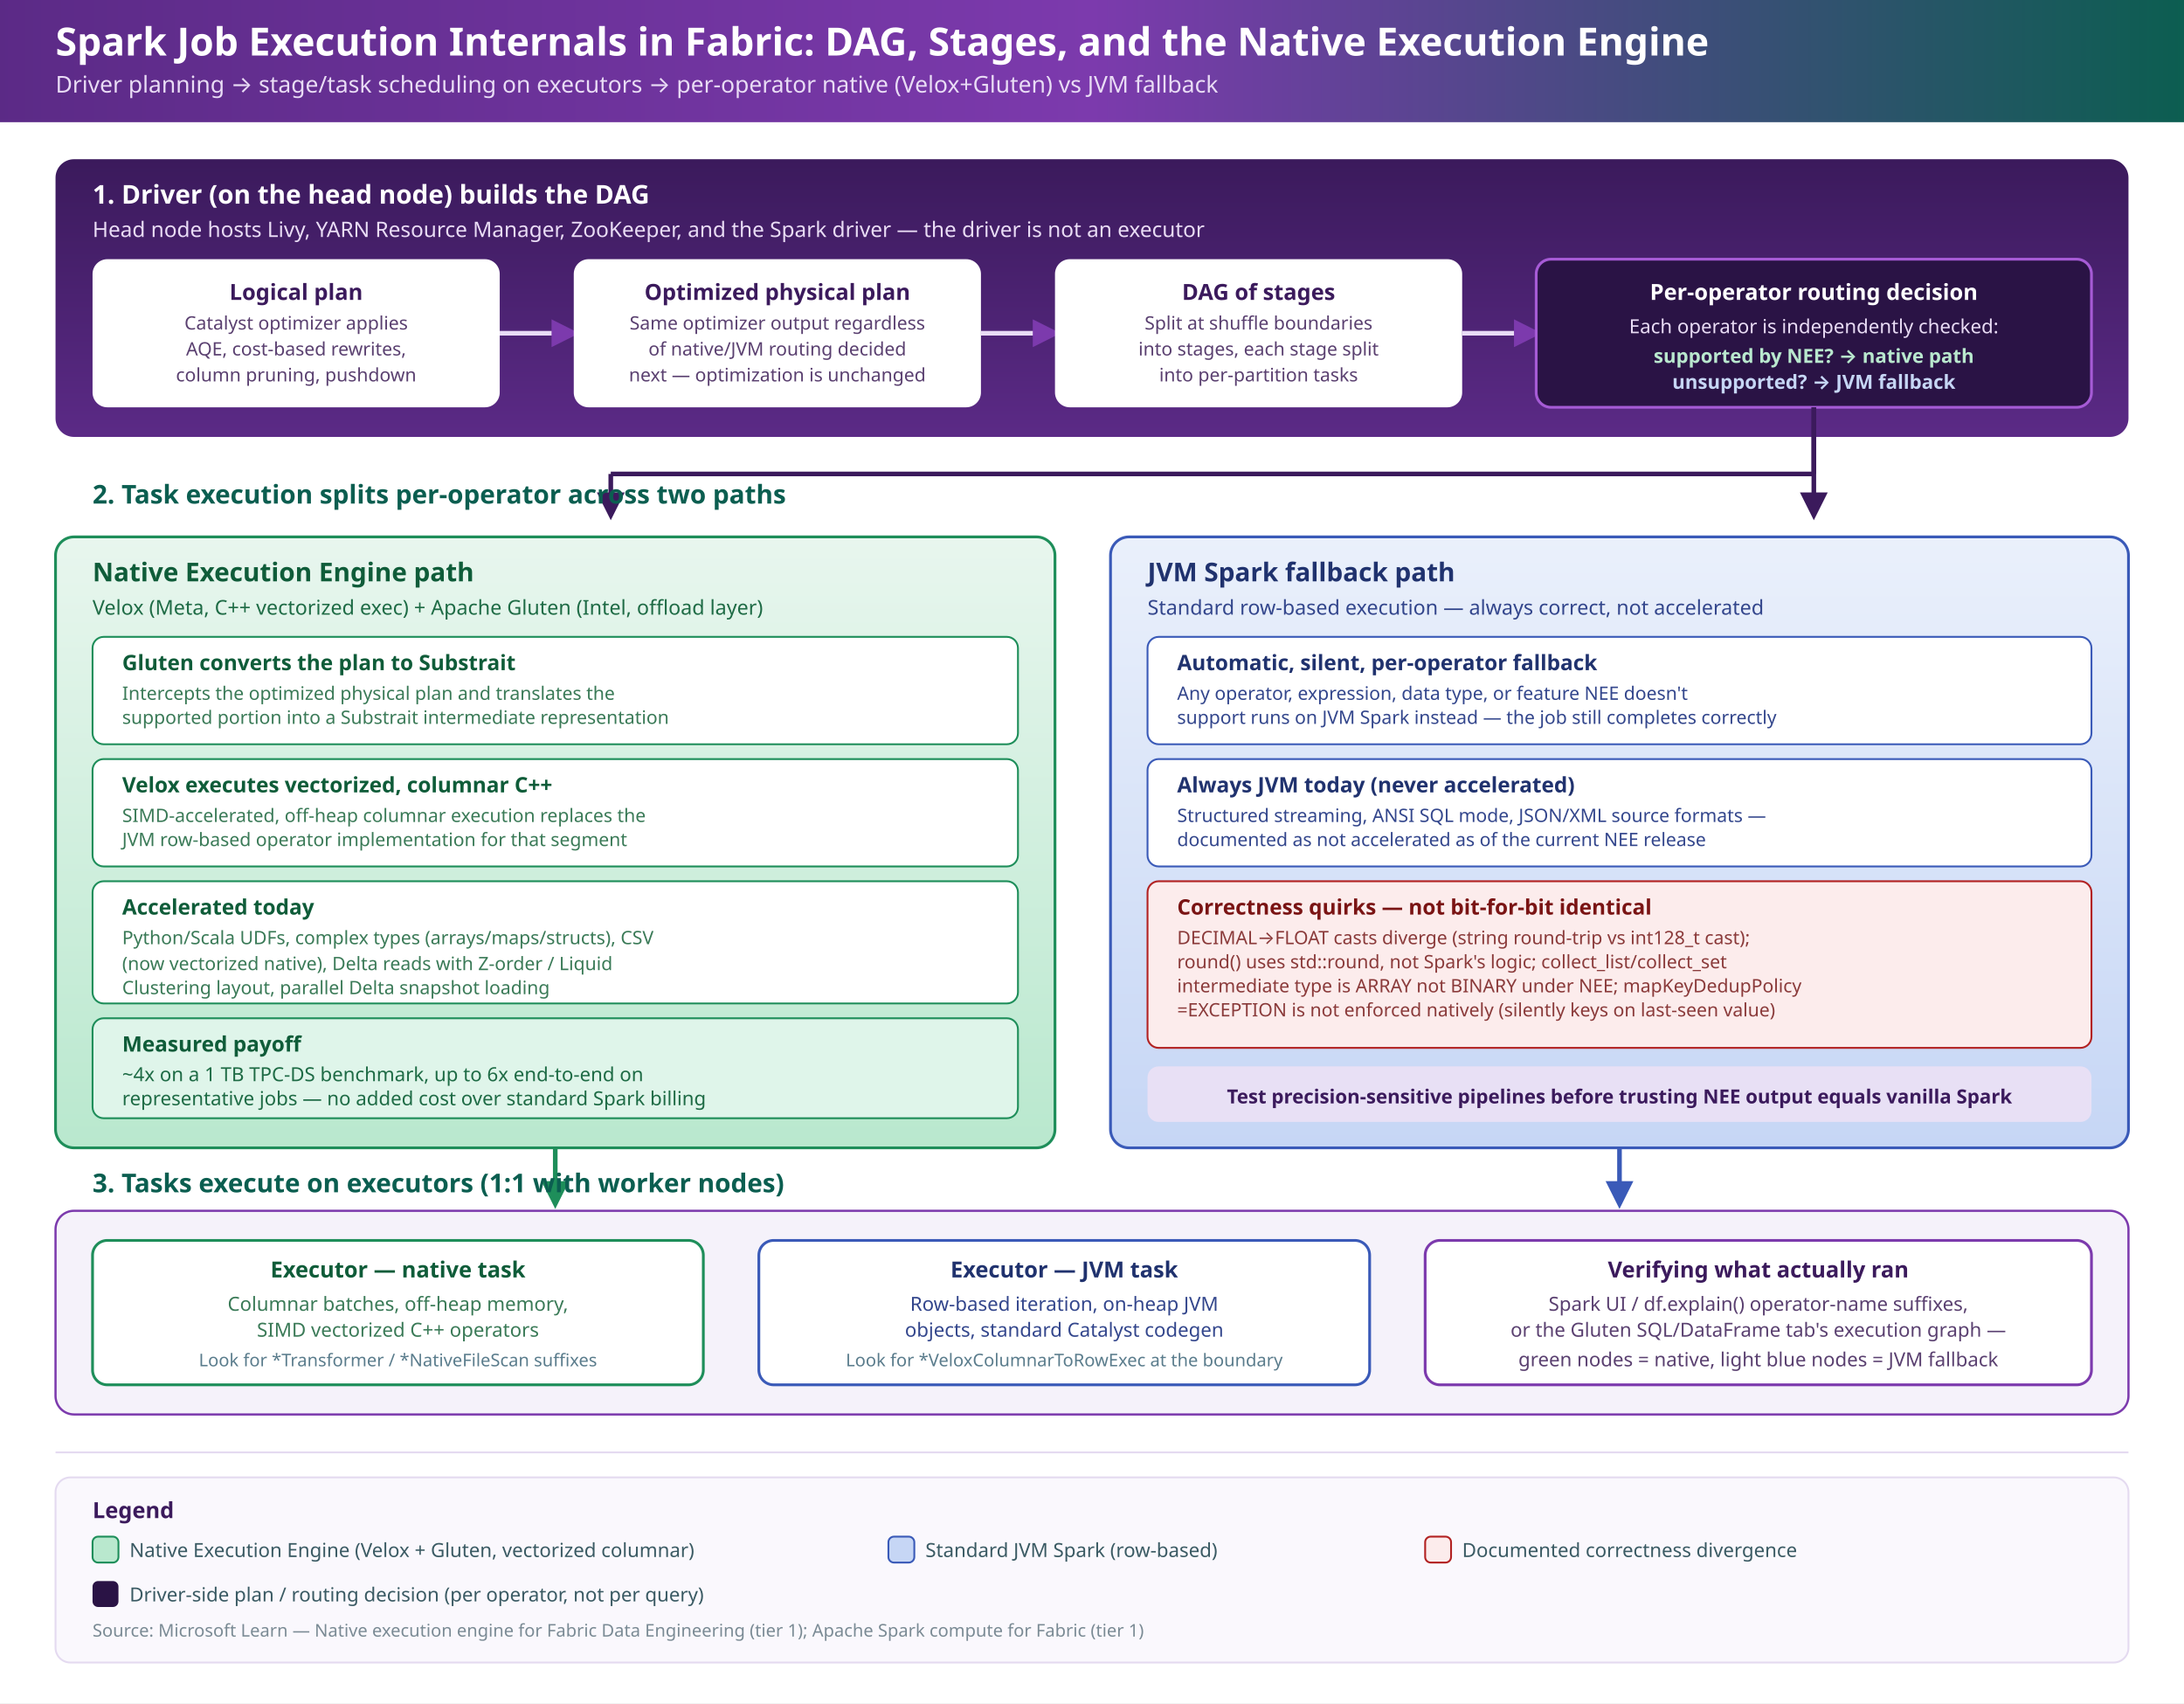
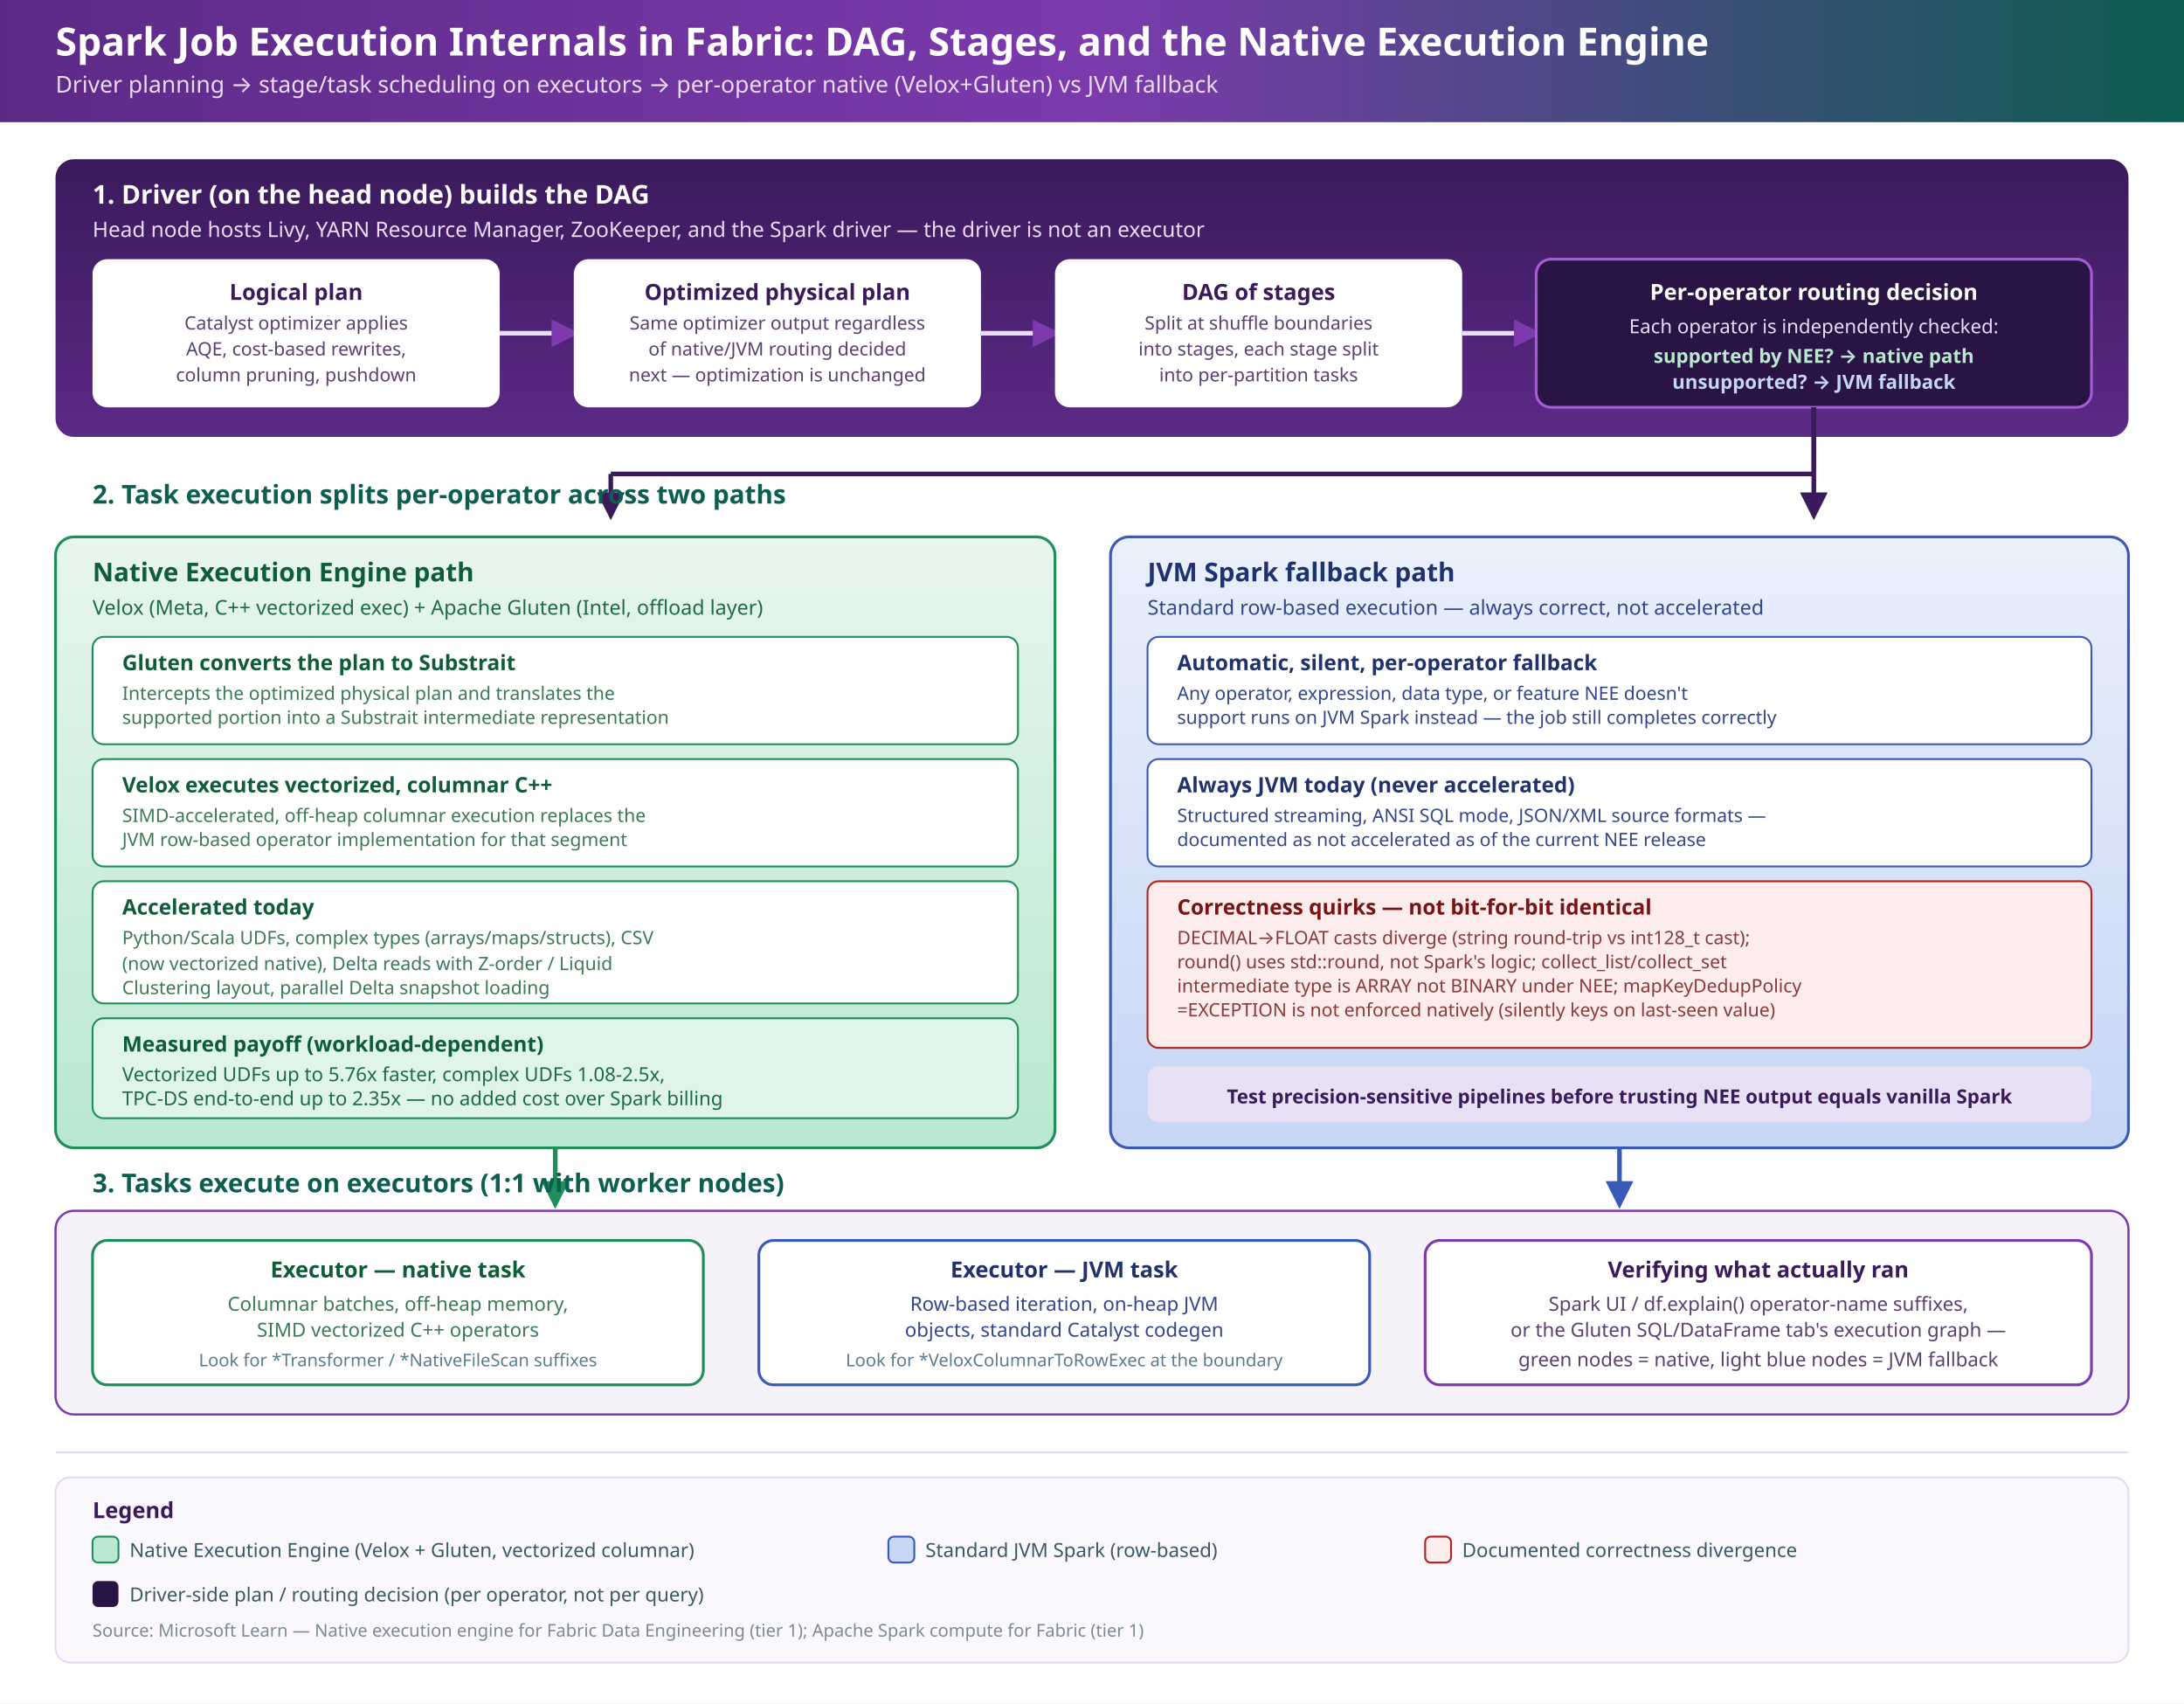
<svg xmlns="http://www.w3.org/2000/svg" viewBox="0 0 1180 920" font-family="Segoe UI, -apple-system, sans-serif">
  <defs>
    <linearGradient id="hdrB" x1="0" y1="0" x2="1" y2="0">
      <stop offset="0" stop-color="#5B2A86" />
      <stop offset="0.5" stop-color="#7C3AAD" />
      <stop offset="1" stop-color="#0B5E50" />
    </linearGradient>
    <linearGradient id="driverGrad" x1="0" y1="0" x2="0" y2="1">
      <stop offset="0" stop-color="#3B1A5C" />
      <stop offset="1" stop-color="#5B2A86" />
    </linearGradient>
    <linearGradient id="nativeGrad" x1="0" y1="0" x2="0" y2="1">
      <stop offset="0" stop-color="#E8F6EE" />
      <stop offset="1" stop-color="#B9E8CE" />
    </linearGradient>
    <linearGradient id="jvmGrad" x1="0" y1="0" x2="0" y2="1">
      <stop offset="0" stop-color="#EAF0FB" />
      <stop offset="1" stop-color="#C6D6F5" />
    </linearGradient>
    <marker id="arrPurp" viewBox="0 0 10 10" refX="8" refY="5" markerWidth="6" markerHeight="6" orient="auto-start-reverse">
      <path d="M0 0 L10 5 L0 10 z" fill="#7C3AAD" />
    </marker>
    <marker id="arrGreen3" viewBox="0 0 10 10" refX="8" refY="5" markerWidth="6" markerHeight="6" orient="auto-start-reverse">
      <path d="M0 0 L10 5 L0 10 z" fill="#1E8E5A" />
    </marker>
    <marker id="arrBlue2" viewBox="0 0 10 10" refX="8" refY="5" markerWidth="6" markerHeight="6" orient="auto-start-reverse">
      <path d="M0 0 L10 5 L0 10 z" fill="#3A5AB8" />
    </marker>
    <marker id="arrDarkB" viewBox="0 0 10 10" refX="8" refY="5" markerWidth="6" markerHeight="6" orient="auto-start-reverse">
      <path d="M0 0 L10 5 L0 10 z" fill="#3B1A5C" />
    </marker>
  </defs>
  <rect x="0" y="0" width="1180" height="920" fill="#FFFFFF" />
  <rect x="0" y="0" width="1180" height="66" fill="url(#hdrB)" />
  <text x="30" y="30" fill="#FFFFFF" font-size="21" font-weight="700">Spark Job Execution Internals in Fabric: DAG, Stages, and the Native Execution Engine</text>
  <text x="30" y="50" fill="#E9DCF5" font-size="12.5">Driver planning → stage/task scheduling on executors → per-operator native (Velox+Gluten) vs JVM fallback</text>
  <rect x="30" y="86" width="1120" height="150" rx="10" fill="url(#driverGrad)" />
  <text x="50" y="110" fill="#FFFFFF" font-size="14" font-weight="700">1. Driver (on the head node) builds the DAG</text>
  <text x="50" y="128" fill="#E9DCF5" font-size="11.5">Head node hosts Livy, YARN Resource Manager, ZooKeeper, and the Spark driver — the driver is not an executor</text>
  <rect x="50" y="140" width="220" height="80" rx="8" fill="#FFFFFF" />
  <text x="160" y="162" fill="#3B1A5C" font-size="12" font-weight="700" text-anchor="middle">Logical plan</text>
  <text x="160" y="178" fill="#5A4070" font-size="10" text-anchor="middle">Catalyst optimizer applies</text>
  <text x="160" y="192" fill="#5A4070" font-size="10" text-anchor="middle">AQE, cost-based rewrites,</text>
  <text x="160" y="206" fill="#5A4070" font-size="10" text-anchor="middle">column pruning, pushdown</text>
  <line x1="270" y1="180" x2="310" y2="180" stroke="#E9DCF5" stroke-width="2.5" marker-end="url(#arrPurp)" />
  <rect x="310" y="140" width="220" height="80" rx="8" fill="#FFFFFF" />
  <text x="420" y="162" fill="#3B1A5C" font-size="12" font-weight="700" text-anchor="middle">Optimized physical plan</text>
  <text x="420" y="178" fill="#5A4070" font-size="10" text-anchor="middle">Same optimizer output regardless</text>
  <text x="420" y="192" fill="#5A4070" font-size="10" text-anchor="middle">of native/JVM routing decided</text>
  <text x="420" y="206" fill="#5A4070" font-size="10" text-anchor="middle">next — optimization is unchanged</text>
  <line x1="530" y1="180" x2="570" y2="180" stroke="#E9DCF5" stroke-width="2.5" marker-end="url(#arrPurp)" />
  <rect x="570" y="140" width="220" height="80" rx="8" fill="#FFFFFF" />
  <text x="680" y="162" fill="#3B1A5C" font-size="12" font-weight="700" text-anchor="middle">DAG of stages</text>
  <text x="680" y="178" fill="#5A4070" font-size="10" text-anchor="middle">Split at shuffle boundaries</text>
  <text x="680" y="192" fill="#5A4070" font-size="10" text-anchor="middle">into stages, each stage split</text>
  <text x="680" y="206" fill="#5A4070" font-size="10" text-anchor="middle">into per-partition tasks</text>
  <line x1="790" y1="180" x2="830" y2="180" stroke="#E9DCF5" stroke-width="2.5" marker-end="url(#arrPurp)" />
  <rect x="830" y="140" width="300" height="80" rx="8" fill="#2A1345" stroke="#A65BD6" stroke-width="1.5" />
  <text x="980" y="162" fill="#FFFFFF" font-size="12" font-weight="700" text-anchor="middle">Per-operator routing decision</text>
  <text x="980" y="180" fill="#E9DCF5" font-size="10.5" text-anchor="middle">Each operator is independently checked:</text>
  <text x="980" y="196" fill="#B9E8CE" font-size="10.5" font-weight="700" text-anchor="middle">supported by NEE?  →  native path</text>
  <text x="980" y="210" fill="#C6D6F5" font-size="10.5" font-weight="700" text-anchor="middle">unsupported?  →  JVM fallback</text>
  <line x1="980" y1="220" x2="980" y2="256" stroke="#3B1A5C" stroke-width="2.5" />
  <line x1="980" y1="256" x2="330" y2="256" stroke="#3B1A5C" stroke-width="2.5" />
  <line x1="330" y1="256" x2="330" y2="278" stroke="#3B1A5C" stroke-width="2.5" marker-end="url(#arrDarkB)" />
  <line x1="980" y1="256" x2="830" y2="256" stroke="#3B1A5C" stroke-width="0" />
  <line x1="980" y1="220" x2="980" y2="278" stroke="#3B1A5C" stroke-width="2.5" marker-end="url(#arrDarkB)" />
  <text x="50" y="272" fill="#0B5E50" font-size="14" font-weight="700">2. Task execution splits per-operator across two paths</text>
  <rect x="30" y="290" width="540" height="330" rx="10" fill="url(#nativeGrad)" stroke="#1E8E5A" stroke-width="1.5" />
  <text x="50" y="314" fill="#0F5C39" font-size="14" font-weight="700">Native Execution Engine path</text>
  <text x="50" y="332" fill="#1E6B45" font-size="11">Velox (Meta, C++ vectorized exec) + Apache Gluten (Intel, offload layer)</text>
  <rect x="50" y="344" width="500" height="58" rx="6" fill="#FFFFFF" stroke="#1E8E5A" stroke-width="1" />
  <text x="66" y="362" fill="#0F5C39" font-size="11.5" font-weight="700">Gluten converts the plan to Substrait</text>
  <text x="66" y="378" fill="#3A7A57" font-size="10">Intercepts the optimized physical plan and translates the</text>
  <text x="66" y="391" fill="#3A7A57" font-size="10">supported portion into a Substrait intermediate representation</text>
  <rect x="50" y="410" width="500" height="58" rx="6" fill="#FFFFFF" stroke="#1E8E5A" stroke-width="1" />
  <text x="66" y="428" fill="#0F5C39" font-size="11.5" font-weight="700">Velox executes vectorized, columnar C++</text>
  <text x="66" y="444" fill="#3A7A57" font-size="10">SIMD-accelerated, off-heap columnar execution replaces the</text>
  <text x="66" y="457" fill="#3A7A57" font-size="10">JVM row-based operator implementation for that segment</text>
  <rect x="50" y="476" width="500" height="66" rx="6" fill="#FFFFFF" stroke="#1E8E5A" stroke-width="1" />
  <text x="66" y="494" fill="#0F5C39" font-size="11.5" font-weight="700">Accelerated today</text>
  <text x="66" y="510" fill="#3A7A57" font-size="10">Python/Scala UDFs, complex types (arrays/maps/structs), CSV</text>
  <text x="66" y="524" fill="#3A7A57" font-size="10">(now vectorized native), Delta reads with Z-order / Liquid</text>
  <text x="66" y="537" fill="#3A7A57" font-size="10">Clustering layout, parallel Delta snapshot loading</text>
  <rect x="50" y="550" width="500" height="54" rx="6" fill="#DFF5EA" stroke="#1E8E5A" stroke-width="1" />
-   <text x="66" y="568" fill="#0F5C39" font-size="11.5" font-weight="700">Measured payoff</text>
-   <text x="66" y="584" fill="#1E6B45" font-size="10.5">~4x on a 1 TB TPC-DS benchmark, up to 6x end-to-end on</text>
-   <text x="66" y="597" fill="#1E6B45" font-size="10.5">representative jobs — no added cost over standard Spark billing</text>
+   <text x="66" y="568" fill="#0F5C39" font-size="11.5" font-weight="700">Measured payoff (workload-dependent)</text>
+   <text x="66" y="584" fill="#1E6B45" font-size="10.5">Vectorized UDFs up to 5.76x faster, complex UDFs 1.08-2.5x,</text>
+   <text x="66" y="597" fill="#1E6B45" font-size="10.5">TPC-DS end-to-end up to 2.35x — no added cost over Spark billing</text>
  <rect x="600" y="290" width="550" height="330" rx="10" fill="url(#jvmGrad)" stroke="#3A5AB8" stroke-width="1.5" />
  <text x="620" y="314" fill="#20326E" font-size="14" font-weight="700">JVM Spark fallback path</text>
  <text x="620" y="332" fill="#33468C" font-size="11">Standard row-based execution — always correct, not accelerated</text>
  <rect x="620" y="344" width="510" height="58" rx="6" fill="#FFFFFF" stroke="#3A5AB8" stroke-width="1" />
  <text x="636" y="362" fill="#20326E" font-size="11.5" font-weight="700">Automatic, silent, per-operator fallback</text>
  <text x="636" y="378" fill="#33468C" font-size="10">Any operator, expression, data type, or feature NEE doesn't</text>
  <text x="636" y="391" fill="#33468C" font-size="10">support runs on JVM Spark instead — the job still completes correctly</text>
  <rect x="620" y="410" width="510" height="58" rx="6" fill="#FFFFFF" stroke="#3A5AB8" stroke-width="1" />
  <text x="636" y="428" fill="#20326E" font-size="11.5" font-weight="700">Always JVM today (never accelerated)</text>
  <text x="636" y="444" fill="#33468C" font-size="10">Structured streaming, ANSI SQL mode, JSON/XML source formats —</text>
  <text x="636" y="457" fill="#33468C" font-size="10">documented as not accelerated as of the current NEE release</text>
  <rect x="620" y="476" width="510" height="90" rx="6" fill="#FCECEC" stroke="#B22222" stroke-width="1" />
  <text x="636" y="494" fill="#7A1414" font-size="11.5" font-weight="700">Correctness quirks — not bit-for-bit identical</text>
  <text x="636" y="510" fill="#8A3A3A" font-size="10">DECIMAL→FLOAT casts diverge (string round-trip vs int128_t cast);</text>
  <text x="636" y="523" fill="#8A3A3A" font-size="10">round() uses std::round, not Spark's logic; collect_list/collect_set</text>
  <text x="636" y="536" fill="#8A3A3A" font-size="10">intermediate type is ARRAY not BINARY under NEE; mapKeyDedupPolicy</text>
  <text x="636" y="549" fill="#8A3A3A" font-size="10">=EXCEPTION is not enforced natively (silently keys on last-seen value)</text>
  <rect x="620" y="576" width="510" height="30" rx="6" fill="#E8E0F5" />
  <text x="875" y="596" fill="#3B1A5C" font-size="10.5" font-weight="700" text-anchor="middle">Test precision-sensitive pipelines before trusting NEE output equals vanilla Spark</text>
  <line x1="300" y1="620" x2="300" y2="650" stroke="#1E8E5A" stroke-width="2.5" marker-end="url(#arrGreen3)" />
  <line x1="875" y1="620" x2="875" y2="650" stroke="#3A5AB8" stroke-width="2.5" marker-end="url(#arrBlue2)" />
  <text x="50" y="644" fill="#0B5E50" font-size="14" font-weight="700">3. Tasks execute on executors (1:1 with worker nodes)</text>
  <rect x="30" y="654" width="1120" height="110" rx="10" fill="#F5F2FA" stroke="#7C3AAD" stroke-width="1.2" />
  <rect x="50" y="670" width="330" height="78" rx="8" fill="#FFFFFF" stroke="#1E8E5A" stroke-width="1.5" />
  <text x="215" y="690" fill="#0F5C39" font-size="12" font-weight="700" text-anchor="middle">Executor — native task</text>
  <text x="215" y="708" fill="#3A7A57" font-size="10.5" text-anchor="middle">Columnar batches, off-heap memory,</text>
  <text x="215" y="722" fill="#3A7A57" font-size="10.5" text-anchor="middle">SIMD vectorized C++ operators</text>
  <text x="215" y="738" fill="#5A7C8C" font-size="9.5" text-anchor="middle">Look for *Transformer / *NativeFileScan suffixes</text>
  <rect x="410" y="670" width="330" height="78" rx="8" fill="#FFFFFF" stroke="#3A5AB8" stroke-width="1.5" />
  <text x="575" y="690" fill="#20326E" font-size="12" font-weight="700" text-anchor="middle">Executor — JVM task</text>
  <text x="575" y="708" fill="#33468C" font-size="10.5" text-anchor="middle">Row-based iteration, on-heap JVM</text>
  <text x="575" y="722" fill="#33468C" font-size="10.5" text-anchor="middle">objects, standard Catalyst codegen</text>
  <text x="575" y="738" fill="#5A7C8C" font-size="9.5" text-anchor="middle">Look for *VeloxColumnarToRowExec at the boundary</text>
  <rect x="770" y="670" width="360" height="78" rx="8" fill="#FFFFFF" stroke="#7C3AAD" stroke-width="1.5" />
  <text x="950" y="690" fill="#3B1A5C" font-size="12" font-weight="700" text-anchor="middle">Verifying what actually ran</text>
  <text x="950" y="708" fill="#5A4070" font-size="10.5" text-anchor="middle">Spark UI / df.explain() operator-name suffixes,</text>
  <text x="950" y="722" fill="#5A4070" font-size="10.5" text-anchor="middle">or the Gluten SQL/DataFrame tab's execution graph —</text>
  <text x="950" y="738" fill="#5A4070" font-size="10.5" text-anchor="middle">green nodes = native, light blue nodes = JVM fallback</text>
  <rect x="30" y="784" width="1120" height="1" fill="#E4DAF0" />
  <rect x="30" y="798" width="1120" height="100" rx="8" fill="#FAF8FD" stroke="#E4DAF0" stroke-width="1" />
  <text x="50" y="820" fill="#3B1A5C" font-size="12" font-weight="700">Legend</text>
  <rect x="50" y="830" width="14" height="14" rx="3" fill="#B9E8CE" stroke="#1E8E5A" />
  <text x="70" y="841" fill="#3A5A63" font-size="10.5">Native Execution Engine (Velox + Gluten, vectorized columnar)</text>
  <rect x="480" y="830" width="14" height="14" rx="3" fill="#C6D6F5" stroke="#3A5AB8" />
  <text x="500" y="841" fill="#3A5A63" font-size="10.5">Standard JVM Spark (row-based)</text>
  <rect x="770" y="830" width="14" height="14" rx="3" fill="#FCECEC" stroke="#B22222" />
  <text x="790" y="841" fill="#3A5A63" font-size="10.5">Documented correctness divergence</text>
  <rect x="50" y="854" width="14" height="14" rx="3" fill="#2A1345" />
  <text x="70" y="865" fill="#3A5A63" font-size="10.5">Driver-side plan / routing decision (per operator, not per query)</text>
  <text x="50" y="884" fill="#7A8A94" font-size="9.5">Source: Microsoft Learn — Native execution engine for Fabric Data Engineering (tier 1); Apache Spark compute for Fabric (tier 1)</text>
</svg>
